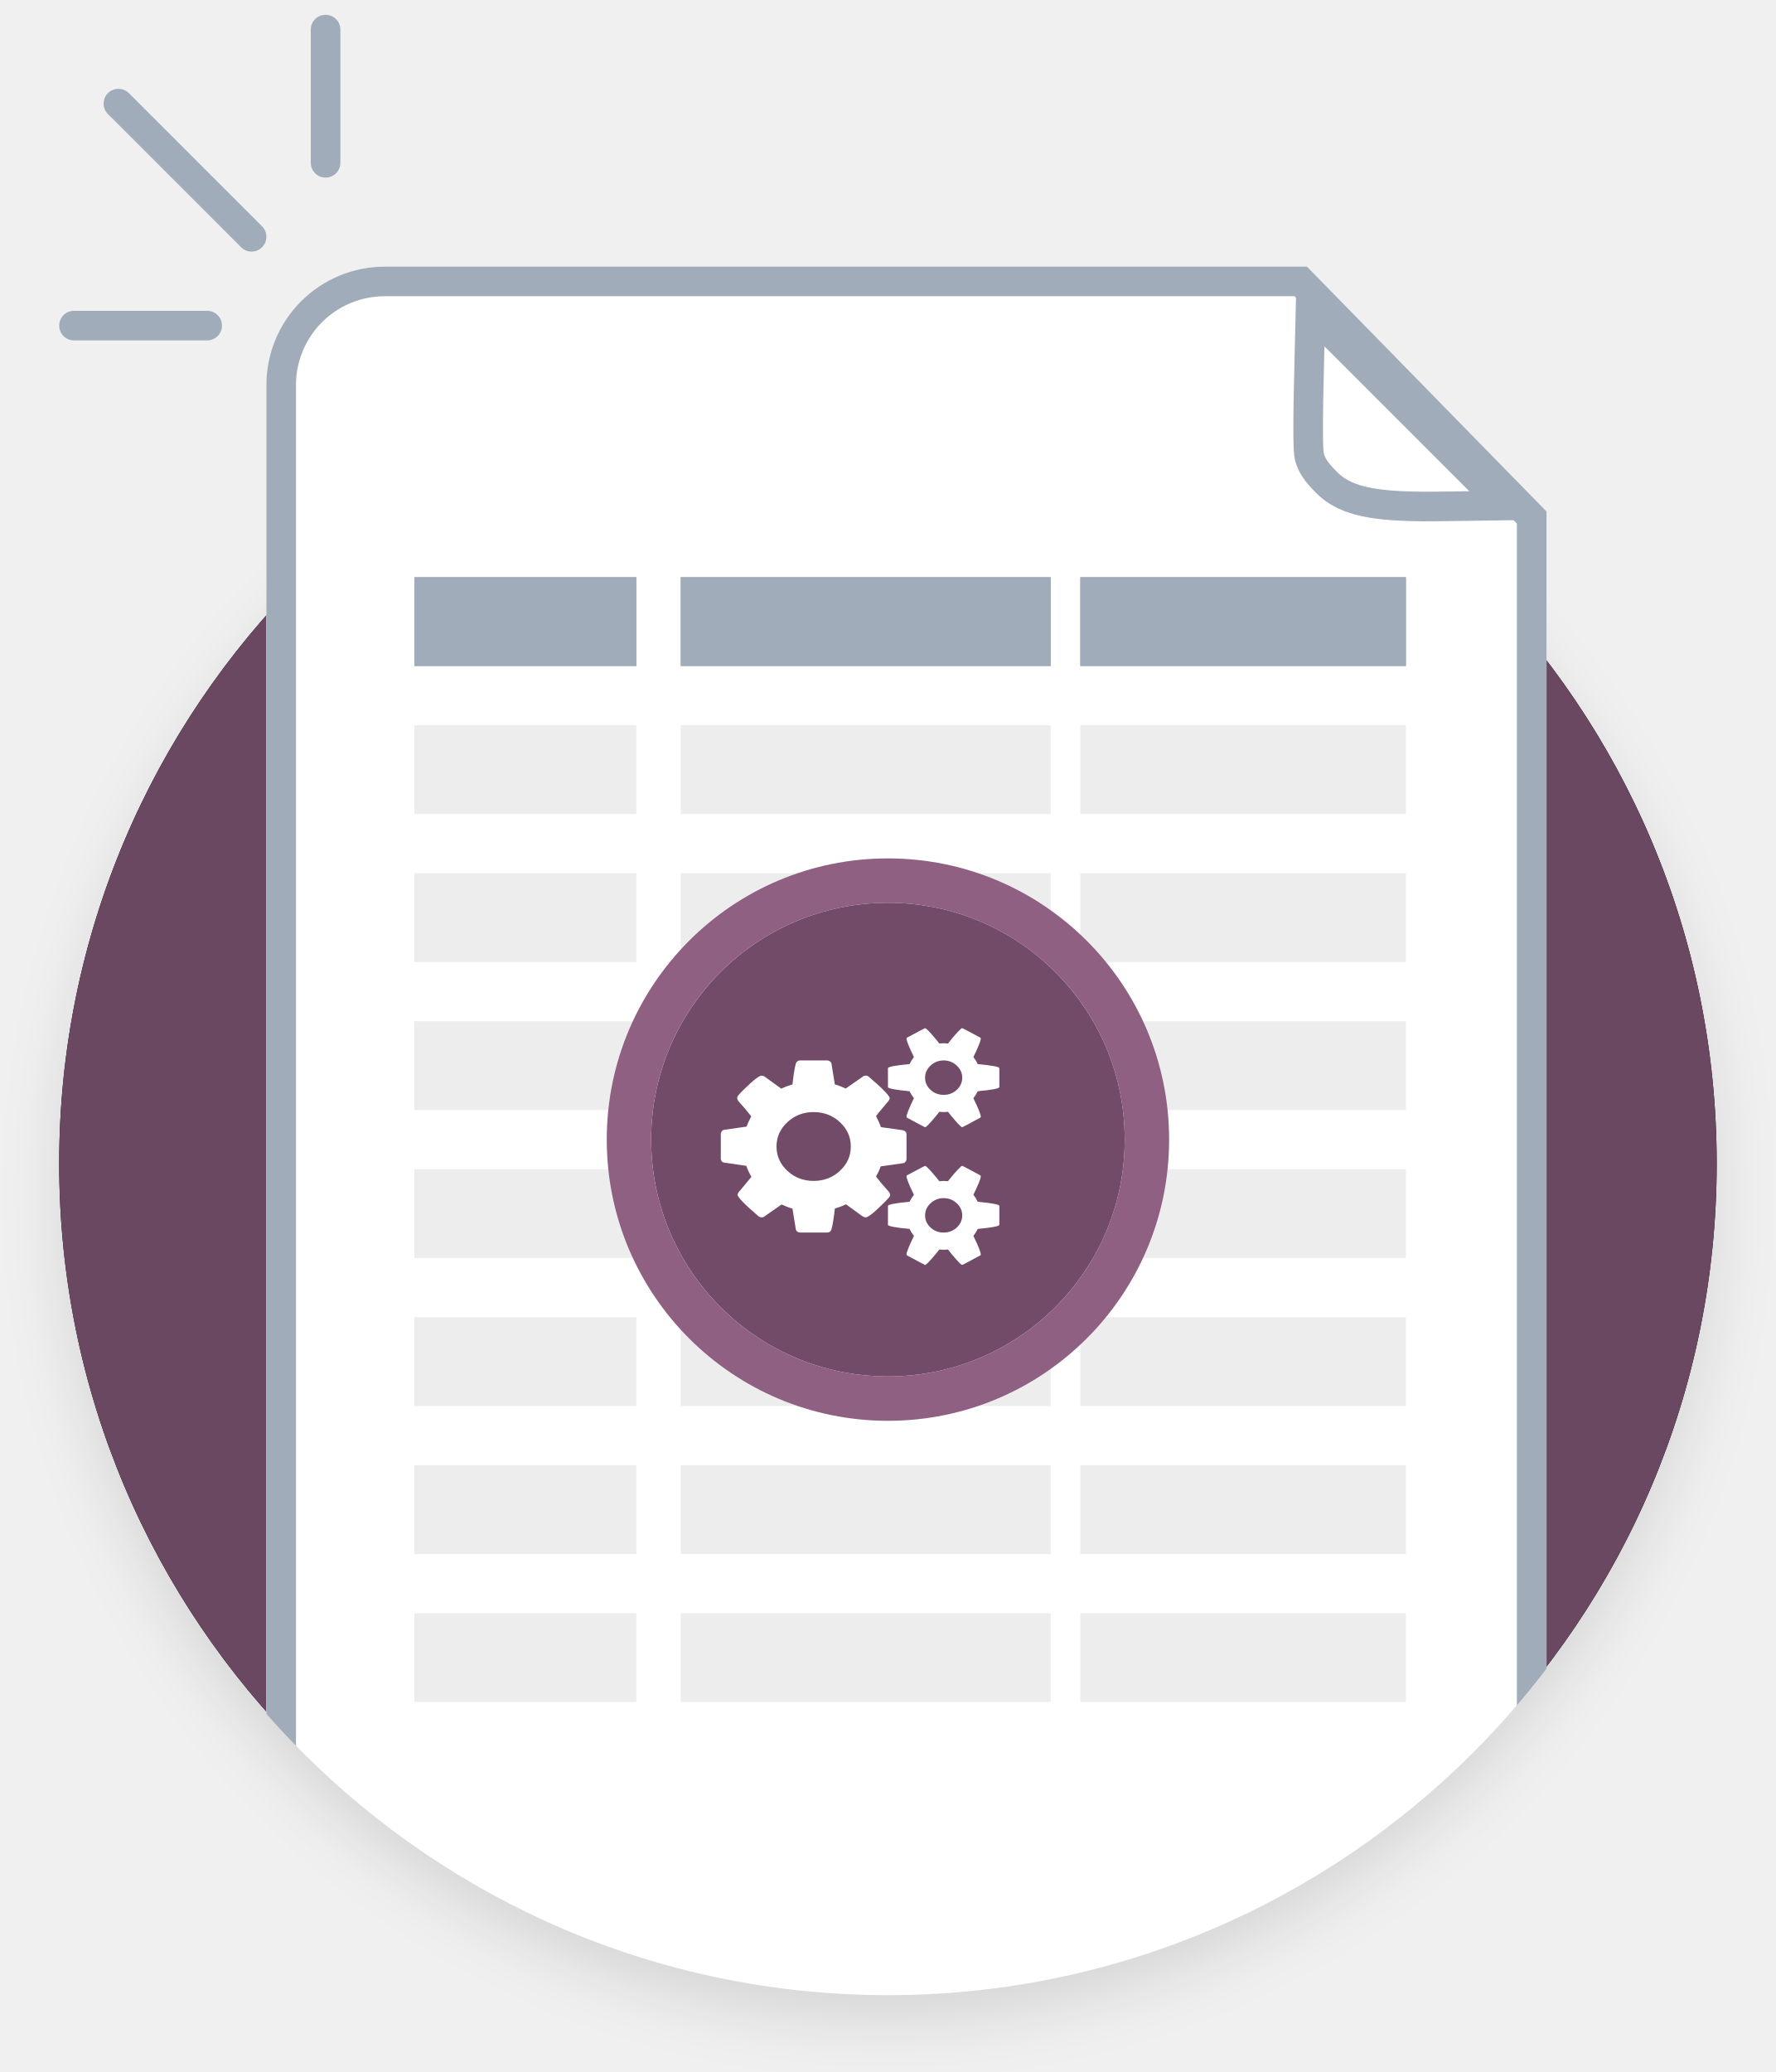
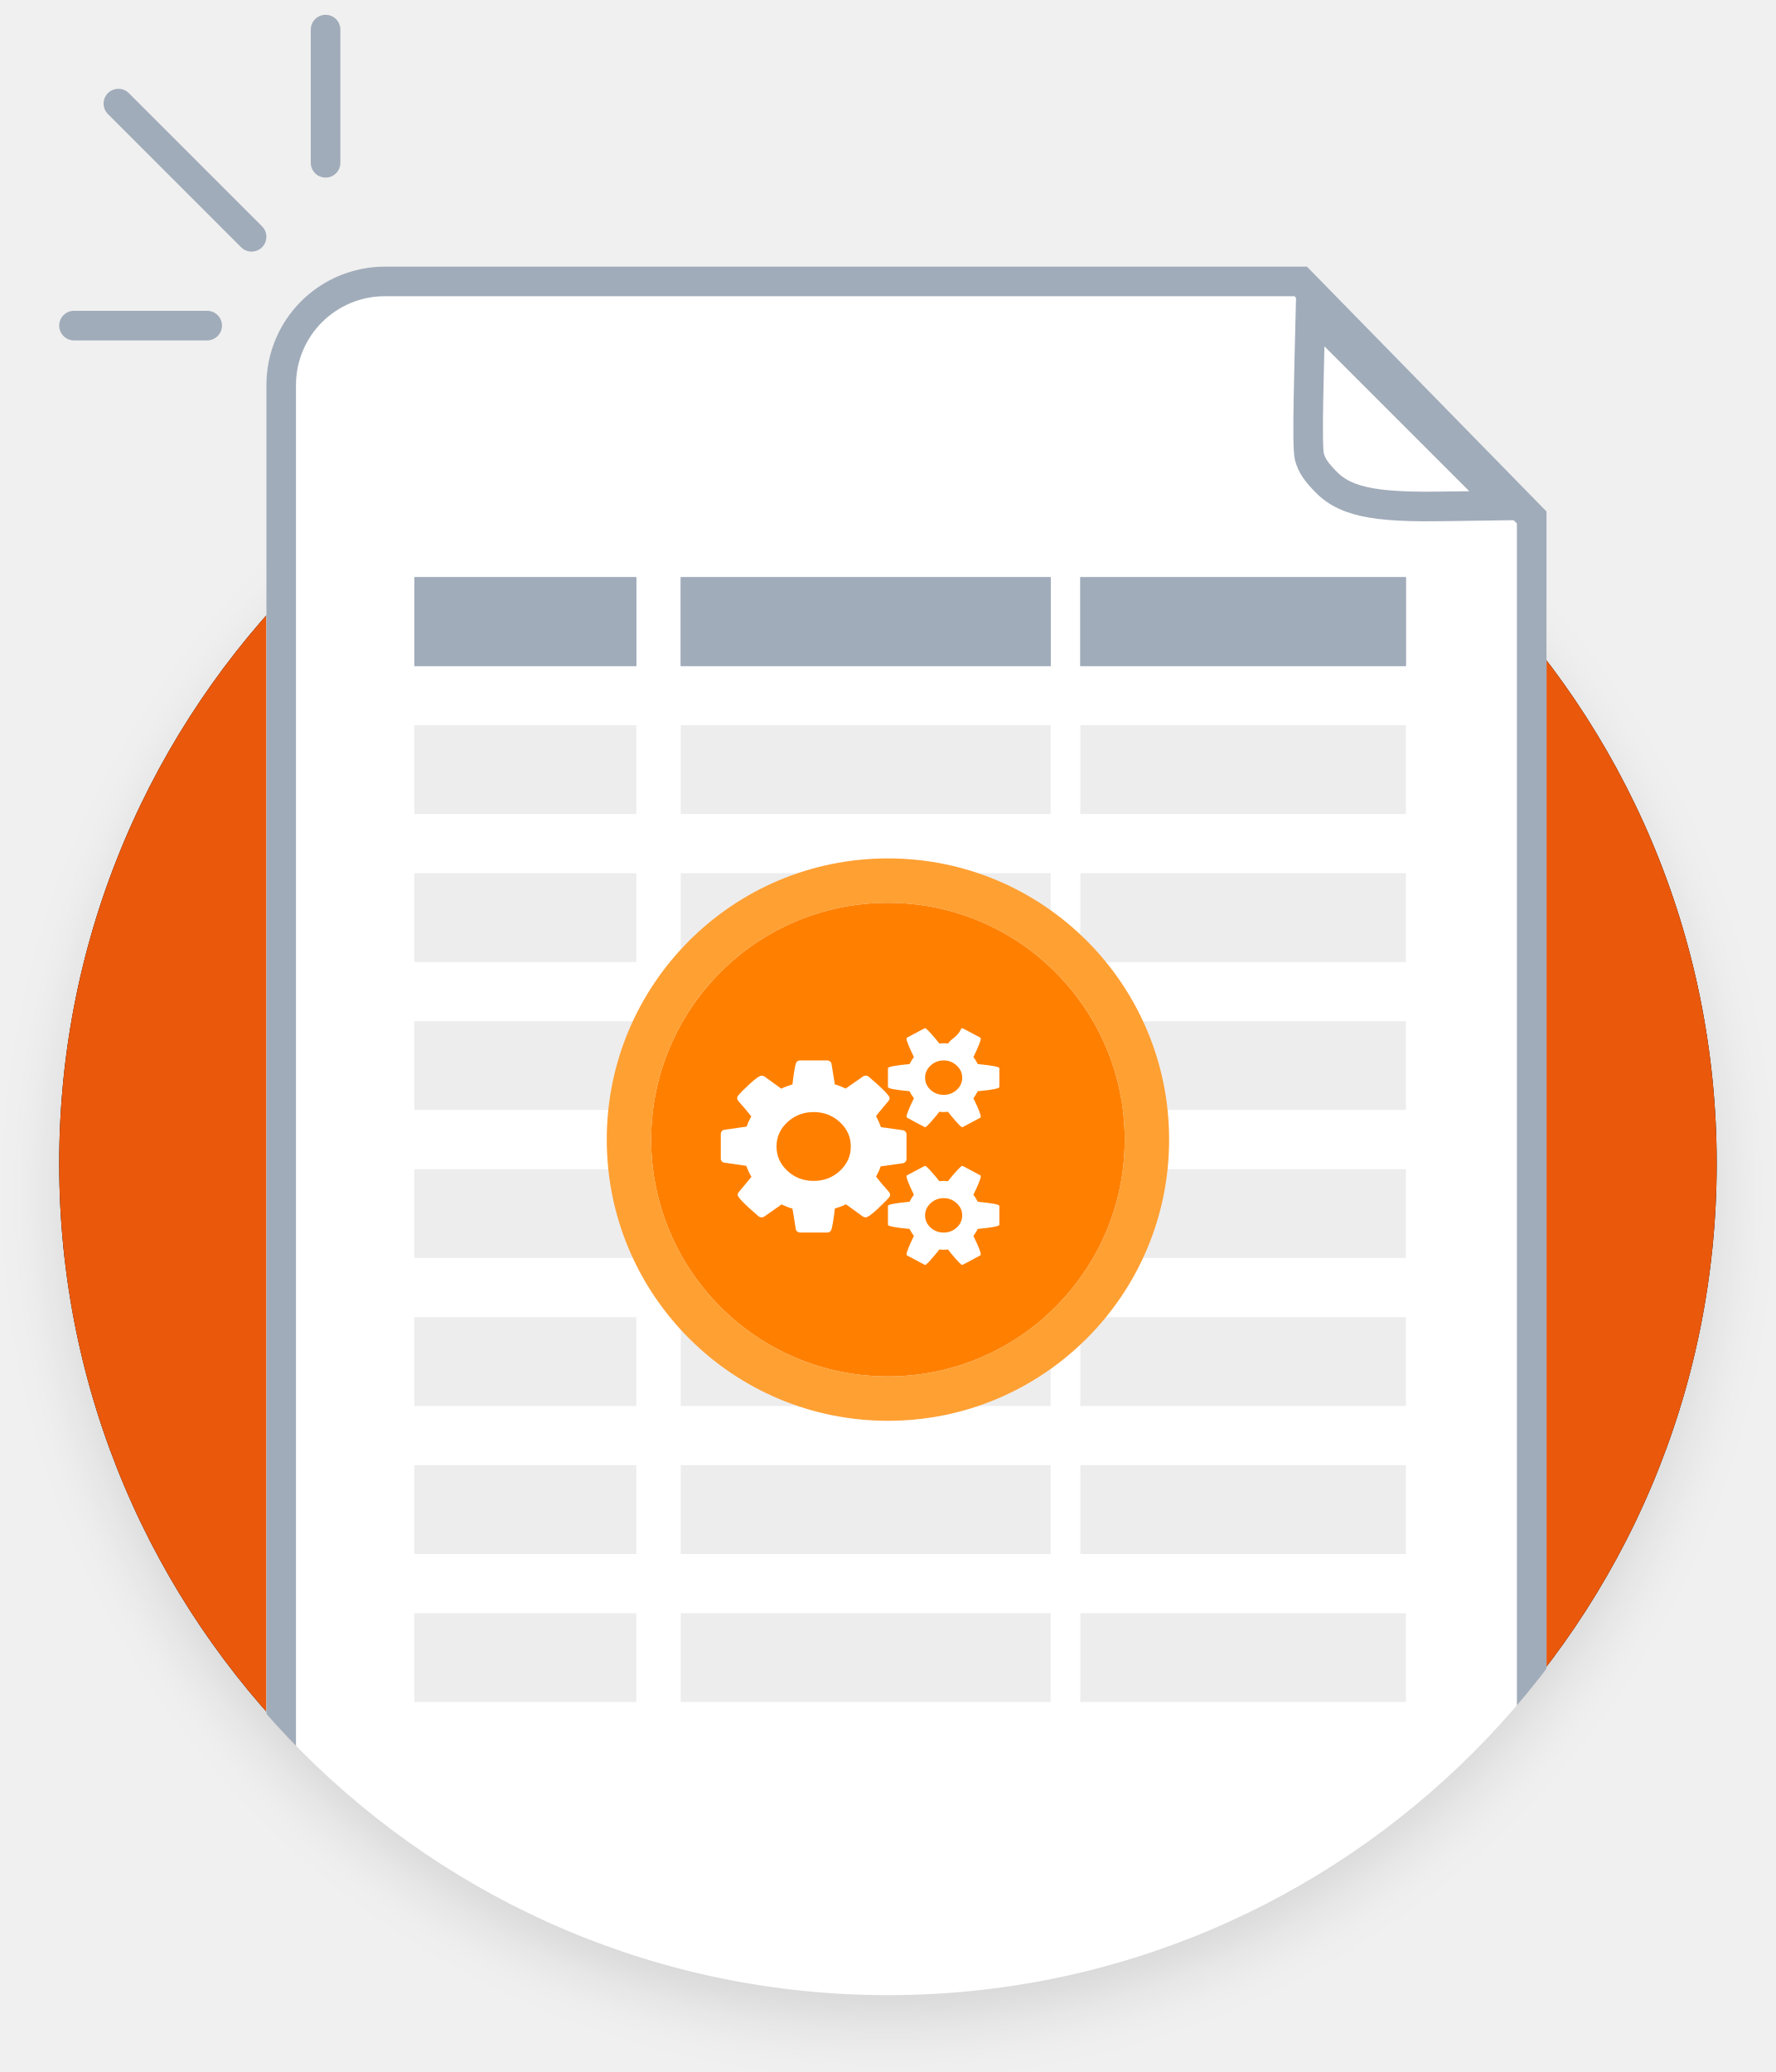
<svg xmlns="http://www.w3.org/2000/svg" width="120" height="140" viewBox="0 0 120 140" fill="none">
  <g clip-path="url(#clip0_25_2)">
    <path d="M896 896C896 825.333 871 765 821 715C771 665 710.667 640 640 640C569.333 640 509 665 459 715C409 765 384 825.333 384 896C384 966.667 409 1027 459 1077C509 1127 569.333 1152 640 1152C710.667 1152 771 1127 821 1077C871 1027 896 966.667 896 896ZM1664 1408C1664 1373.33 1651.33 1343.33 1626 1318C1600.67 1292.67 1570.67 1280 1536 1280C1501.33 1280 1471.33 1292.67 1446 1318C1420.67 1343.33 1408 1373.33 1408 1408C1408 1443.33 1420.5 1473.5 1445.5 1498.5C1470.5 1523.5 1500.67 1536 1536 1536C1571.33 1536 1601.5 1523.5 1626.5 1498.5C1651.5 1473.5 1664 1443.33 1664 1408ZM1664 384C1664 349.333 1651.33 319.333 1626 294C1600.67 268.667 1570.67 256 1536 256C1501.33 256 1471.33 268.667 1446 294C1420.67 319.333 1408 349.333 1408 384C1408 419.333 1420.5 449.5 1445.5 474.5C1470.5 499.5 1500.67 512 1536 512C1571.33 512 1601.5 499.5 1626.5 474.5C1651.5 449.5 1664 419.333 1664 384ZM1280 805V990C1280 996.667 1277.67 1003.17 1273 1009.5C1268.33 1015.83 1263 1019.33 1257 1020L1102 1044C1094.67 1067.33 1084 1092.67 1070 1120C1092.67 1152 1122.67 1190.33 1160 1235C1164.67 1242.33 1167 1249 1167 1255C1167 1263 1164.67 1269.33 1160 1274C1144.67 1294 1117.17 1323.83 1077.5 1363.5C1037.83 1403.17 1011.67 1423 999 1423C991.667 1423 984.667 1420.67 978 1416L863 1326C838.333 1338.67 812.667 1349 786 1357C778.667 1429 771 1480.67 763 1512C758.333 1528 748.333 1536 733 1536H547C539.667 1536 533 1533.5 527 1528.5C521 1523.5 517.667 1517.67 517 1511L494 1358C471.333 1351.33 446.333 1341 419 1327L301 1416C296.333 1420.67 289.667 1423 281 1423C273.667 1423 266.667 1420.33 260 1415C164 1326.33 116 1273 116 1255C116 1249 118.333 1242.67 123 1236C129.667 1226.67 143.333 1209 164 1183C184.667 1157 200.333 1136.67 211 1122C195.667 1092.67 184 1065.33 176 1040L24 1016C17.333 1015.33 11.667 1012.17 7 1006.5C2.333 1000.83 0 994.333 0 987V802C0 795.333 2.333 788.833 7 782.5C11.667 776.167 17 772.667 23 772L178 748C185.333 724.667 196 699.333 210 672C187.333 640 157.333 601.667 120 557C115.333 549.667 113 543 113 537C113 529 115.333 522.333 120 517C134.667 497 162 467.333 202 428C242 388.667 268.333 369 281 369C288.333 369 295.333 371.333 302 376L417 466C439.667 454 465.333 443.333 494 434C501.333 362 509 310.667 517 280C521.667 264 531.667 256 547 256H733C740.333 256 747 258.5 753 263.5C759 268.5 762.333 274.333 763 281L786 434C808.667 440.667 833.667 451 861 465L979 376C984.333 371.333 991 369 999 369C1006.33 369 1013.33 371.667 1020 377C1116 465.667 1164 519 1164 537C1164 542.333 1161.67 548.667 1157 556C1149 566.667 1135 584.667 1115 610C1095 635.333 1080 655.333 1070 670C1085.33 702 1096.67 729.333 1104 752L1256 775C1262.67 776.333 1268.33 779.833 1273 785.5C1277.67 791.167 1280 797.667 1280 805ZM1920 1338V1478C1920 1488.67 1870.33 1499 1771 1509C1763 1527 1753 1544.33 1741 1561C1775 1636.33 1792 1682.33 1792 1699C1792 1701.67 1790.67 1704 1788 1706C1706.67 1753.33 1665.33 1777 1664 1777C1658.67 1777 1643.33 1761.33 1618 1730C1592.67 1698.67 1575.33 1676 1566 1662C1552.67 1663.33 1542.67 1664 1536 1664C1529.33 1664 1519.33 1663.33 1506 1662C1496.67 1676 1479.33 1698.67 1454 1730C1428.67 1761.33 1413.33 1777 1408 1777C1406.67 1777 1365.33 1753.33 1284 1706C1281.33 1704 1280 1701.67 1280 1699C1280 1682.33 1297 1636.33 1331 1561C1319 1544.33 1309 1527 1301 1509C1201.67 1499 1152 1488.67 1152 1478V1338C1152 1327.33 1201.67 1317 1301 1307C1309.67 1287.67 1319.67 1270.33 1331 1255C1297 1179.67 1280 1133.67 1280 1117C1280 1114.33 1281.33 1112 1284 1110C1286.67 1108.67 1298.33 1102 1319 1090C1339.67 1078 1359.33 1066.67 1378 1056C1396.67 1045.33 1406.67 1040 1408 1040C1413.33 1040 1428.67 1055.5 1454 1086.5C1479.33 1117.5 1496.67 1140 1506 1154C1519.33 1152.67 1529.33 1152 1536 1152C1542.67 1152 1552.67 1152.67 1566 1154C1600 1106.67 1630.67 1069.33 1658 1042L1664 1040C1666.67 1040 1708 1063.33 1788 1110C1790.67 1112 1792 1114.33 1792 1117C1792 1133.67 1775 1179.67 1741 1255C1752.33 1270.33 1762.33 1287.67 1771 1307C1870.33 1317 1920 1327.33 1920 1338ZM1920 314V454C1920 464.667 1870.33 475 1771 485C1763 503 1753 520.333 1741 537C1775 612.333 1792 658.333 1792 675C1792 677.667 1790.67 680 1788 682C1706.67 729.333 1665.33 753 1664 753C1658.67 753 1643.33 737.333 1618 706C1592.67 674.667 1575.33 652 1566 638C1552.67 639.333 1542.67 640 1536 640C1529.33 640 1519.33 639.333 1506 638C1496.67 652 1479.33 674.667 1454 706C1428.67 737.333 1413.33 753 1408 753C1406.67 753 1365.33 729.333 1284 682C1281.33 680 1280 677.667 1280 675C1280 658.333 1297 612.333 1331 537C1319 520.333 1309 503 1301 485C1201.67 475 1152 464.667 1152 454V314C1152 303.333 1201.67 293 1301 283C1309.67 263.667 1319.67 246.333 1331 231C1297 155.667 1280 109.667 1280 93C1280 90.333 1281.33 88 1284 86C1286.67 84.667 1298.33 78 1319 66C1339.67 54 1359.33 42.667 1378 32C1396.67 21.333 1406.67 16 1408 16C1413.33 16 1428.67 31.5 1454 62.5C1479.33 93.5 1496.67 116 1506 130C1519.33 128.667 1529.33 128 1536 128C1542.67 128 1552.67 128.667 1566 130C1600 82.667 1630.67 45.333 1658 18L1664 16C1666.67 16 1708 39.333 1788 86C1790.67 88 1792 90.333 1792 93C1792 109.667 1775 155.667 1741 231C1752.33 246.333 1762.33 263.667 1771 283C1870.33 293 1920 303.333 1920 314Z" fill="black" />
    <mask id="mask0_25_2" style="mask-type:luminance" maskUnits="userSpaceOnUse" x="0" y="0" width="120" height="140">
      <path d="M0 0H120V140H0V0Z" fill="white" />
    </mask>
    <g mask="url(#mask0_25_2)">
      <g filter="url(#filter0_d_25_2)">
        <path d="M60 134.614C90.928 134.614 116 109.542 116 78.614C116 47.686 90.928 22.614 60 22.614C29.072 22.614 4 47.686 4 78.614C4 109.542 29.072 134.614 60 134.614Z" fill="black" />
      </g>
      <path d="M60 134.614C90.928 134.614 116 109.542 116 78.614C116 47.686 90.928 22.614 60 22.614C29.072 22.614 4 47.686 4 78.614C4 109.542 29.072 134.614 60 134.614Z" fill="url(#paint0_linear_25_2)" />
      <mask id="mask1_25_2" style="mask-type:luminance" maskUnits="userSpaceOnUse" x="4" y="12" width="112" height="123">
        <path d="M60 134.807C90.928 134.807 116 109.672 116 78.667V12H4V78.667C4 109.672 29.072 134.807 60 134.807Z" fill="white" />
      </mask>
      <g mask="url(#mask1_25_2)">
        <path d="M26 18.015H88.315L104.5 34.556V126.83C104.5 136.218 96.889 143.83 87.5 143.83H35C25.611 143.83 18 136.218 18 126.83V26.015C18 23.893 18.843 21.858 20.343 20.358C21.843 18.858 23.878 18.015 26 18.015Z" fill="white" />
        <path d="M103.5 34.964L87.894 19.015H26C24.143 19.015 22.363 19.753 21.05 21.065C19.738 22.378 19 24.159 19 26.015V126.83C19 135.666 26.163 142.83 35 142.83H87.5C96.337 142.83 103.5 135.666 103.5 126.83V34.964Z" stroke="#A1ACBA" stroke-width="2" />
      </g>
      <mask id="mask2_25_2" style="mask-type:luminance" maskUnits="userSpaceOnUse" x="4" y="12" width="112" height="123">
        <path d="M60 134.807C90.928 134.807 116 109.672 116 78.667V12H4V78.667C4 109.672 29.072 134.807 60 134.807Z" fill="white" />
      </mask>
      <g mask="url(#mask2_25_2)">
        <path d="M88.555 21.049C88.468 24.647 88.289 30.138 88.477 30.853C88.631 31.437 88.933 31.893 89.651 32.611C90.098 33.059 90.628 33.388 91.285 33.631C92.385 34.035 93.835 34.203 96.122 34.223C96.874 34.23 99.544 34.186 101.662 34.156L88.555 21.049Z" stroke="#A1ACBA" stroke-width="2" />
      </g>
      <path d="M17 16L8 7M22 11V2M5 22H14" stroke="#A1ACBA" stroke-width="2" stroke-linecap="round" />
    </g>
    <path d="M28 39H43V45H28V39Z" fill="#A1ACBA" />
    <path d="M46 39H71V45H46V39Z" fill="#A1ACBA" />
    <path d="M73 39H95V45H73V39Z" fill="#A1ACBA" />
    <path d="M28 39H43V45H28V39Z" fill="#A1ACBA" />
    <path d="M46 39H71V45H46V39Z" fill="#A1ACBA" />
    <path d="M73 39H95V45H73V39Z" fill="#A1ACBA" />
    <path d="M28 49H43V55H28V49Z" fill="#EDEDED" />
    <path d="M46 49H71V55H46V49Z" fill="#EDEDED" />
    <path d="M73 49H95V55H73V49Z" fill="#EDEDED" />
    <path d="M28 59H43V65H28V59Z" fill="#EDEDED" />
    <path d="M46 59H71V65H46V59Z" fill="#EDEDED" />
    <path d="M73 59H95V65H73V59Z" fill="#EDEDED" />
    <path d="M28 69H43V75H28V69Z" fill="#EDEDED" />
    <path d="M46 69H71V75H46V69Z" fill="#EDEDED" />
    <path d="M73 69H95V75H73V69Z" fill="#EDEDED" />
    <path d="M28 79H43V85H28V79Z" fill="#EDEDED" />
    <path d="M46 79H71V85H46V79Z" fill="#EDEDED" />
    <path d="M73 79H95V85H73V79Z" fill="#EDEDED" />
    <path d="M28 89H43V95H28V89Z" fill="#EDEDED" />
    <path d="M46 89H71V95H46V89Z" fill="#EDEDED" />
    <path d="M73 89H95V95H73V89Z" fill="#EDEDED" />
    <path d="M28 99H43V105H28V99Z" fill="#EDEDED" />
    <path d="M46 99H71V105H46V99Z" fill="#EDEDED" />
    <path d="M73 99H95V105H73V99Z" fill="#EDEDED" />
    <path d="M28 109H43V115H28V109Z" fill="#EDEDED" />
    <path d="M46 109H71V115H46V109Z" fill="#EDEDED" />
    <path d="M73 109H95V115H73V109Z" fill="#EDEDED" />
-     <path d="M76 77C76 85.837 68.837 93 60 93C51.163 93 44 85.837 44 77C44 68.163 51.163 61 60 61C68.837 61 76 68.163 76 77Z" fill="#714B67" />
-     <path fill-rule="evenodd" clip-rule="evenodd" d="M79 77C79 87.493 70.493 96 60 96C49.507 96 41 87.493 41 77C41 66.507 49.507 58 60 58C70.493 58 79 66.507 79 77ZM60 93C68.837 93 76 85.837 76 77C76 68.163 68.837 61 60 61C51.163 61 44 68.163 44 77C44 85.837 51.163 93 60 93Z" fill="#906083" />
-     <path d="M57.49 77.466C57.49 76.824 57.245 76.276 56.755 75.822C56.265 75.367 55.673 75.14 54.98 75.14C54.288 75.14 53.696 75.367 53.206 75.822C52.716 76.276 52.471 76.824 52.471 77.466C52.471 78.108 52.716 78.656 53.206 79.111C53.696 79.565 54.288 79.792 54.98 79.792C55.673 79.792 56.265 79.565 56.755 79.111C57.245 78.656 57.49 78.108 57.49 77.466ZM65.019 82.118C65.019 81.803 64.895 81.53 64.647 81.3C64.399 81.07 64.105 80.955 63.765 80.955C63.425 80.955 63.131 81.07 62.882 81.3C62.634 81.53 62.51 81.803 62.51 82.118C62.51 82.439 62.632 82.713 62.877 82.94C63.122 83.167 63.418 83.281 63.765 83.281C64.111 83.281 64.407 83.167 64.652 82.94C64.897 82.713 65.019 82.439 65.019 82.118ZM65.019 72.814C65.019 72.499 64.895 72.227 64.647 71.996C64.399 71.766 64.105 71.651 63.765 71.651C63.425 71.651 63.131 71.766 62.882 71.996C62.634 72.227 62.51 72.499 62.51 72.814C62.51 73.135 62.632 73.409 62.877 73.636C63.122 73.864 63.418 73.977 63.765 73.977C64.111 73.977 64.407 73.864 64.652 73.636C64.897 73.409 65.019 73.135 65.019 72.814ZM61.255 76.639V78.32C61.255 78.381 61.232 78.44 61.186 78.497C61.14 78.555 61.088 78.587 61.029 78.593L59.51 78.811C59.438 79.023 59.333 79.253 59.196 79.501C59.418 79.792 59.712 80.14 60.078 80.546C60.124 80.613 60.147 80.673 60.147 80.728C60.147 80.801 60.124 80.858 60.078 80.9C59.928 81.082 59.658 81.353 59.27 81.714C58.881 82.074 58.624 82.254 58.5 82.254C58.428 82.254 58.359 82.233 58.294 82.191L57.167 81.373C56.925 81.488 56.673 81.582 56.412 81.655C56.34 82.309 56.265 82.778 56.186 83.063C56.14 83.208 56.042 83.281 55.892 83.281H54.069C53.997 83.281 53.931 83.258 53.872 83.213C53.814 83.167 53.781 83.114 53.774 83.054L53.549 81.664C53.327 81.603 53.082 81.509 52.814 81.382L51.657 82.191C51.611 82.233 51.546 82.254 51.461 82.254C51.389 82.254 51.32 82.23 51.255 82.182C50.314 81.376 49.843 80.891 49.843 80.728C49.843 80.673 49.866 80.616 49.912 80.555C49.977 80.47 50.111 80.31 50.314 80.074C50.516 79.838 50.67 79.653 50.774 79.519C50.624 79.253 50.51 79.005 50.431 78.774L48.941 78.556C48.876 78.55 48.82 78.522 48.774 78.47C48.729 78.419 48.706 78.359 48.706 78.293V76.612C48.706 76.552 48.729 76.492 48.774 76.435C48.82 76.377 48.872 76.346 48.931 76.339L50.451 76.121C50.523 75.909 50.627 75.679 50.765 75.431C50.542 75.14 50.248 74.792 49.882 74.386C49.837 74.319 49.814 74.259 49.814 74.204C49.814 74.132 49.837 74.071 49.882 74.023C50.026 73.841 50.294 73.571 50.686 73.214C51.078 72.857 51.337 72.678 51.461 72.678C51.533 72.678 51.601 72.699 51.667 72.742L52.794 73.559C53.016 73.45 53.268 73.353 53.549 73.269C53.621 72.614 53.696 72.148 53.774 71.869C53.82 71.724 53.918 71.651 54.069 71.651H55.892C55.964 71.651 56.029 71.674 56.088 71.719C56.147 71.765 56.18 71.818 56.186 71.878L56.412 73.269C56.634 73.329 56.879 73.423 57.147 73.55L58.304 72.742C58.356 72.699 58.422 72.678 58.5 72.678C58.572 72.678 58.64 72.702 58.706 72.751C59.647 73.556 60.117 74.041 60.117 74.204C60.117 74.253 60.095 74.31 60.049 74.377C59.971 74.474 59.833 74.637 59.637 74.868C59.441 75.098 59.294 75.279 59.196 75.413C59.346 75.703 59.457 75.952 59.529 76.158L61.02 76.367C61.085 76.379 61.14 76.411 61.186 76.462C61.232 76.514 61.255 76.573 61.255 76.639ZM67.529 81.482V82.754C67.529 82.851 67.042 82.945 66.069 83.036C65.99 83.199 65.892 83.357 65.774 83.508C66.108 84.193 66.274 84.611 66.274 84.762C66.274 84.786 66.261 84.807 66.235 84.826C65.438 85.256 65.033 85.471 65.019 85.471C64.967 85.471 64.817 85.328 64.569 85.044C64.32 84.759 64.15 84.553 64.059 84.426C63.928 84.438 63.83 84.444 63.765 84.444C63.699 84.444 63.601 84.438 63.471 84.426C63.379 84.553 63.209 84.759 62.961 85.044C62.712 85.328 62.562 85.471 62.51 85.471C62.497 85.471 62.091 85.256 61.294 84.826C61.268 84.807 61.255 84.786 61.255 84.762C61.255 84.611 61.422 84.193 61.755 83.508C61.637 83.357 61.539 83.199 61.461 83.036C60.487 82.945 60 82.851 60 82.754V81.482C60 81.385 60.487 81.291 61.461 81.2C61.546 81.025 61.644 80.867 61.755 80.728C61.422 80.043 61.255 79.626 61.255 79.474C61.255 79.45 61.268 79.429 61.294 79.41C61.32 79.398 61.434 79.338 61.637 79.229C61.84 79.12 62.033 79.017 62.216 78.92C62.399 78.823 62.497 78.774 62.51 78.774C62.562 78.774 62.712 78.915 62.961 79.197C63.209 79.479 63.379 79.683 63.471 79.81C63.601 79.798 63.699 79.792 63.765 79.792C63.83 79.792 63.928 79.798 64.059 79.81C64.392 79.38 64.693 79.041 64.961 78.793L65.019 78.774C65.046 78.774 65.451 78.986 66.235 79.41C66.261 79.429 66.274 79.45 66.274 79.474C66.274 79.626 66.108 80.043 65.774 80.728C65.885 80.867 65.984 81.025 66.069 81.2C67.042 81.291 67.529 81.385 67.529 81.482ZM67.529 72.178V73.45C67.529 73.547 67.042 73.641 66.069 73.732C65.99 73.895 65.892 74.053 65.774 74.204C66.108 74.889 66.274 75.307 66.274 75.458C66.274 75.482 66.261 75.504 66.235 75.522C65.438 75.952 65.033 76.167 65.019 76.167C64.967 76.167 64.817 76.025 64.569 75.74C64.32 75.455 64.15 75.249 64.059 75.122C63.928 75.134 63.83 75.14 63.765 75.14C63.699 75.14 63.601 75.134 63.471 75.122C63.379 75.249 63.209 75.455 62.961 75.74C62.712 76.025 62.562 76.167 62.51 76.167C62.497 76.167 62.091 75.952 61.294 75.522C61.268 75.504 61.255 75.482 61.255 75.458C61.255 75.307 61.422 74.889 61.755 74.204C61.637 74.053 61.539 73.895 61.461 73.732C60.487 73.641 60 73.547 60 73.45V72.178C60 72.081 60.487 71.987 61.461 71.897C61.546 71.721 61.644 71.563 61.755 71.424C61.422 70.74 61.255 70.322 61.255 70.17C61.255 70.146 61.268 70.125 61.294 70.107C61.32 70.094 61.434 70.034 61.637 69.925C61.84 69.816 62.033 69.713 62.216 69.616C62.399 69.519 62.497 69.471 62.51 69.471C62.562 69.471 62.712 69.612 62.961 69.893C63.209 70.175 63.379 70.379 63.471 70.506C63.601 70.494 63.699 70.488 63.765 70.488C63.83 70.488 63.928 70.494 64.059 70.506C64.392 70.076 64.693 69.737 64.961 69.489L65.019 69.471C65.046 69.471 65.451 69.683 66.235 70.107C66.261 70.125 66.274 70.146 66.274 70.17C66.274 70.322 66.108 70.74 65.774 71.424C65.885 71.563 65.984 71.721 66.069 71.897C67.042 71.987 67.529 72.081 67.529 72.178Z" fill="white" />
+     <path d="M76 77C76 85.837 68.837 93 60 93C51.163 93 44 85.837 44 77C44 68.163 51.163 61 60 61C68.837 61 76 68.163 76 77Z" fill="#FF8000" />
+     <path fill-rule="evenodd" clip-rule="evenodd" d="M79 77C79 87.493 70.493 96 60 96C49.507 96 41 87.493 41 77C41 66.507 49.507 58 60 58C70.493 58 79 66.507 79 77ZM60 93C68.837 93 76 85.837 76 77C76 68.163 68.837 61 60 61C51.163 61 44 68.163 44 77C44 85.837 51.163 93 60 93Z" fill="#FFA033" />
+     <path d="M57.49 77.466C57.49 76.824 57.245 76.276 56.755 75.822C56.265 75.367 55.673 75.14 54.98 75.14C54.288 75.14 53.696 75.367 53.206 75.822C52.716 76.276 52.471 76.824 52.471 77.466C52.471 78.108 52.716 78.656 53.206 79.111C53.696 79.565 54.288 79.792 54.98 79.792C55.673 79.792 56.265 79.565 56.755 79.111C57.245 78.656 57.49 78.108 57.49 77.466ZM65.019 82.118C65.019 81.803 64.895 81.53 64.647 81.3C64.399 81.07 64.105 80.955 63.765 80.955C63.425 80.955 63.131 81.07 62.882 81.3C62.634 81.53 62.51 81.803 62.51 82.118C62.51 82.439 62.632 82.713 62.877 82.94C63.122 83.167 63.418 83.281 63.765 83.281C64.111 83.281 64.407 83.167 64.652 82.94C64.897 82.713 65.019 82.439 65.019 82.118ZM65.019 72.814C65.019 72.499 64.895 72.227 64.647 71.996C64.399 71.766 64.105 71.651 63.765 71.651C63.425 71.651 63.131 71.766 62.882 71.996C62.634 72.227 62.51 72.499 62.51 72.814C62.51 73.135 62.632 73.409 62.877 73.636C63.122 73.864 63.418 73.977 63.765 73.977C64.111 73.977 64.407 73.864 64.652 73.636C64.897 73.409 65.019 73.135 65.019 72.814ZM61.255 76.639V78.32C61.255 78.381 61.232 78.44 61.186 78.497C61.14 78.555 61.088 78.587 61.029 78.593L59.51 78.811C59.438 79.023 59.333 79.253 59.196 79.501C59.418 79.792 59.712 80.14 60.078 80.546C60.124 80.613 60.147 80.673 60.147 80.728C60.147 80.801 60.124 80.858 60.078 80.9C59.928 81.082 59.658 81.353 59.27 81.714C58.881 82.074 58.624 82.254 58.5 82.254C58.428 82.254 58.359 82.233 58.294 82.191L57.167 81.373C56.925 81.488 56.673 81.582 56.412 81.655C56.34 82.309 56.265 82.778 56.186 83.063C56.14 83.208 56.042 83.281 55.892 83.281H54.069C53.997 83.281 53.931 83.258 53.872 83.213C53.814 83.167 53.781 83.114 53.774 83.054L53.549 81.664C53.327 81.603 53.082 81.509 52.814 81.382L51.657 82.191C51.611 82.233 51.546 82.254 51.461 82.254C51.389 82.254 51.32 82.23 51.255 82.182C50.314 81.376 49.843 80.891 49.843 80.728C49.843 80.673 49.866 80.616 49.912 80.555C49.977 80.47 50.111 80.31 50.314 80.074C50.516 79.838 50.67 79.653 50.774 79.519C50.624 79.253 50.51 79.005 50.431 78.774L48.941 78.556C48.876 78.55 48.82 78.522 48.774 78.47C48.729 78.419 48.706 78.359 48.706 78.293V76.612C48.706 76.552 48.729 76.492 48.774 76.435C48.82 76.377 48.872 76.346 48.931 76.339L50.451 76.121C50.523 75.909 50.627 75.679 50.765 75.431C50.542 75.14 50.248 74.792 49.882 74.386C49.837 74.319 49.814 74.259 49.814 74.204C49.814 74.132 49.837 74.071 49.882 74.023C50.026 73.841 50.294 73.571 50.686 73.214C51.078 72.857 51.337 72.678 51.461 72.678C51.533 72.678 51.601 72.699 51.667 72.742L52.794 73.559C53.016 73.45 53.268 73.353 53.549 73.269C53.621 72.614 53.696 72.148 53.774 71.869C53.82 71.724 53.918 71.651 54.069 71.651H55.892C55.964 71.651 56.029 71.674 56.088 71.719C56.147 71.765 56.18 71.818 56.186 71.878L56.412 73.269C56.634 73.329 56.879 73.423 57.147 73.55L58.304 72.742C58.356 72.699 58.422 72.678 58.5 72.678C58.572 72.678 58.64 72.702 58.706 72.751C59.647 73.556 60.117 74.041 60.117 74.204C60.117 74.253 60.095 74.31 60.049 74.377C59.971 74.474 59.833 74.637 59.637 74.868C59.441 75.098 59.294 75.279 59.196 75.413C59.346 75.703 59.457 75.952 59.529 76.158L61.02 76.367C61.085 76.379 61.14 76.411 61.186 76.462C61.232 76.514 61.255 76.573 61.255 76.639ZM67.529 81.482V82.754C67.529 82.851 67.042 82.945 66.069 83.036C65.99 83.199 65.892 83.357 65.774 83.508C66.108 84.193 66.274 84.611 66.274 84.762C66.274 84.786 66.261 84.807 66.235 84.826C65.438 85.256 65.033 85.471 65.019 85.471C64.967 85.471 64.817 85.328 64.569 85.044C64.32 84.759 64.15 84.553 64.059 84.426C63.928 84.438 63.83 84.444 63.765 84.444C63.699 84.444 63.601 84.438 63.471 84.426C63.379 84.553 63.209 84.759 62.961 85.044C62.712 85.328 62.562 85.471 62.51 85.471C62.497 85.471 62.091 85.256 61.294 84.826C61.268 84.807 61.255 84.786 61.255 84.762C61.255 84.611 61.422 84.193 61.755 83.508C61.637 83.357 61.539 83.199 61.461 83.036C60.487 82.945 60 82.851 60 82.754V81.482C60 81.385 60.487 81.291 61.461 81.2C61.546 81.025 61.644 80.867 61.755 80.728C61.422 80.043 61.255 79.626 61.255 79.474C61.255 79.45 61.268 79.429 61.294 79.41C61.32 79.398 61.434 79.338 61.637 79.229C61.84 79.12 62.033 79.017 62.216 78.92C62.399 78.823 62.497 78.774 62.51 78.774C62.562 78.774 62.712 78.915 62.961 79.197C63.209 79.479 63.379 79.683 63.471 79.81C63.601 79.798 63.699 79.792 63.765 79.792C63.83 79.792 63.928 79.798 64.059 79.81C64.392 79.38 64.693 79.041 64.961 78.793L65.019 78.774C65.046 78.774 65.451 78.986 66.235 79.41C66.261 79.429 66.274 79.45 66.274 79.474C66.274 79.626 66.108 80.043 65.774 80.728C65.885 80.867 65.984 81.025 66.069 81.2C67.042 81.291 67.529 81.385 67.529 81.482ZM67.529 72.178V73.45C67.529 73.547 67.042 73.641 66.069 73.732C65.99 73.895 65.892 74.053 65.774 74.204C66.108 74.889 66.274 75.307 66.274 75.458C66.274 75.482 66.261 75.504 66.235 75.522C65.438 75.952 65.033 76.167 65.019 76.167C64.967 76.167 64.817 76.025 64.569 75.74C64.32 75.455 64.15 75.249 64.059 75.122C63.928 75.134 63.83 75.14 63.765 75.14C63.699 75.14 63.601 75.134 63.471 75.122C63.379 75.249 63.209 75.455 62.961 75.74C62.712 76.025 62.562 76.167 62.51 76.167C62.497 76.167 62.091 75.952 61.294 75.522C61.268 75.504 61.255 75.482 61.255 75.458C61.255 75.307 61.422 74.889 61.755 74.204C61.637 74.053 61.539 73.895 61.461 73.732C60.487 73.641 60 73.547 60 73.45V72.178C60 72.081 60.487 71.987 61.461 71.897C61.546 71.721 61.644 71.563 61.755 71.424C61.422 70.74 61.255 70.322 61.255 70.17C61.255 70.146 61.268 70.125 61.294 70.107C61.32 70.094 61.434 70.034 61.637 69.925C61.84 69.816 62.033 69.713 62.216 69.616C62.399 69.519 62.497 69.471 62.51 69.471C62.562 69.471 62.712 69.612 62.961 69.893C63.209 70.175 63.379 70.379 63.471 70.506C63.601 70.494 63.765 70.488 63.765 70.488C63.83 70.488 63.928 70.494 64.059 70.506C64.392 70.076 64.693 70.076 64.961 69.489L65.019 69.471C65.046 69.471 65.451 69.683 66.235 70.107C66.261 70.125 66.274 70.146 66.274 70.17C66.274 70.322 66.108 70.74 65.774 71.424C65.885 71.563 65.984 71.721 66.069 71.897C67.042 71.987 67.529 72.081 67.529 72.178Z" fill="white" />
  </g>
  <defs>
    <filter id="filter0_d_25_2" x="0" y="20.614" width="120" height="120" filterUnits="userSpaceOnUse" color-interpolation-filters="sRGB">
      <feFlood flood-opacity="0" result="BackgroundImageFix" />
      <feColorMatrix in="SourceAlpha" type="matrix" values="0 0 0 0 0 0 0 0 0 0 0 0 0 0 0 0 0 0 127 0" result="hardAlpha" />
      <feOffset dy="2" />
      <feGaussianBlur stdDeviation="2" />
      <feColorMatrix type="matrix" values="0 0 0 0 0 0 0 0 0 0 0 0 0 0 0 0 0 0 0.106 0" />
      <feBlend mode="normal" in2="BackgroundImageFix" result="effect1_dropShadow_25_2" />
      <feBlend mode="normal" in="SourceGraphic" in2="effect1_dropShadow_25_2" result="shape" />
    </filter>
    <linearGradient id="paint0_linear_25_2" x1="10227.8" y1="11222.6" x2="2883.18" y2="22.613" gradientUnits="userSpaceOnUse">
-       <stop stop-color="#875A7B" />
-       <stop offset="1" stop-color="#6B4862" />
+       <stop stop-color="#FF8000" />
+       <stop offset="1" stop-color="#EA580C" />
    </linearGradient>
    <clipPath id="clip0_25_2">
      <rect width="120" height="140" fill="white" />
    </clipPath>
  </defs>
</svg>
